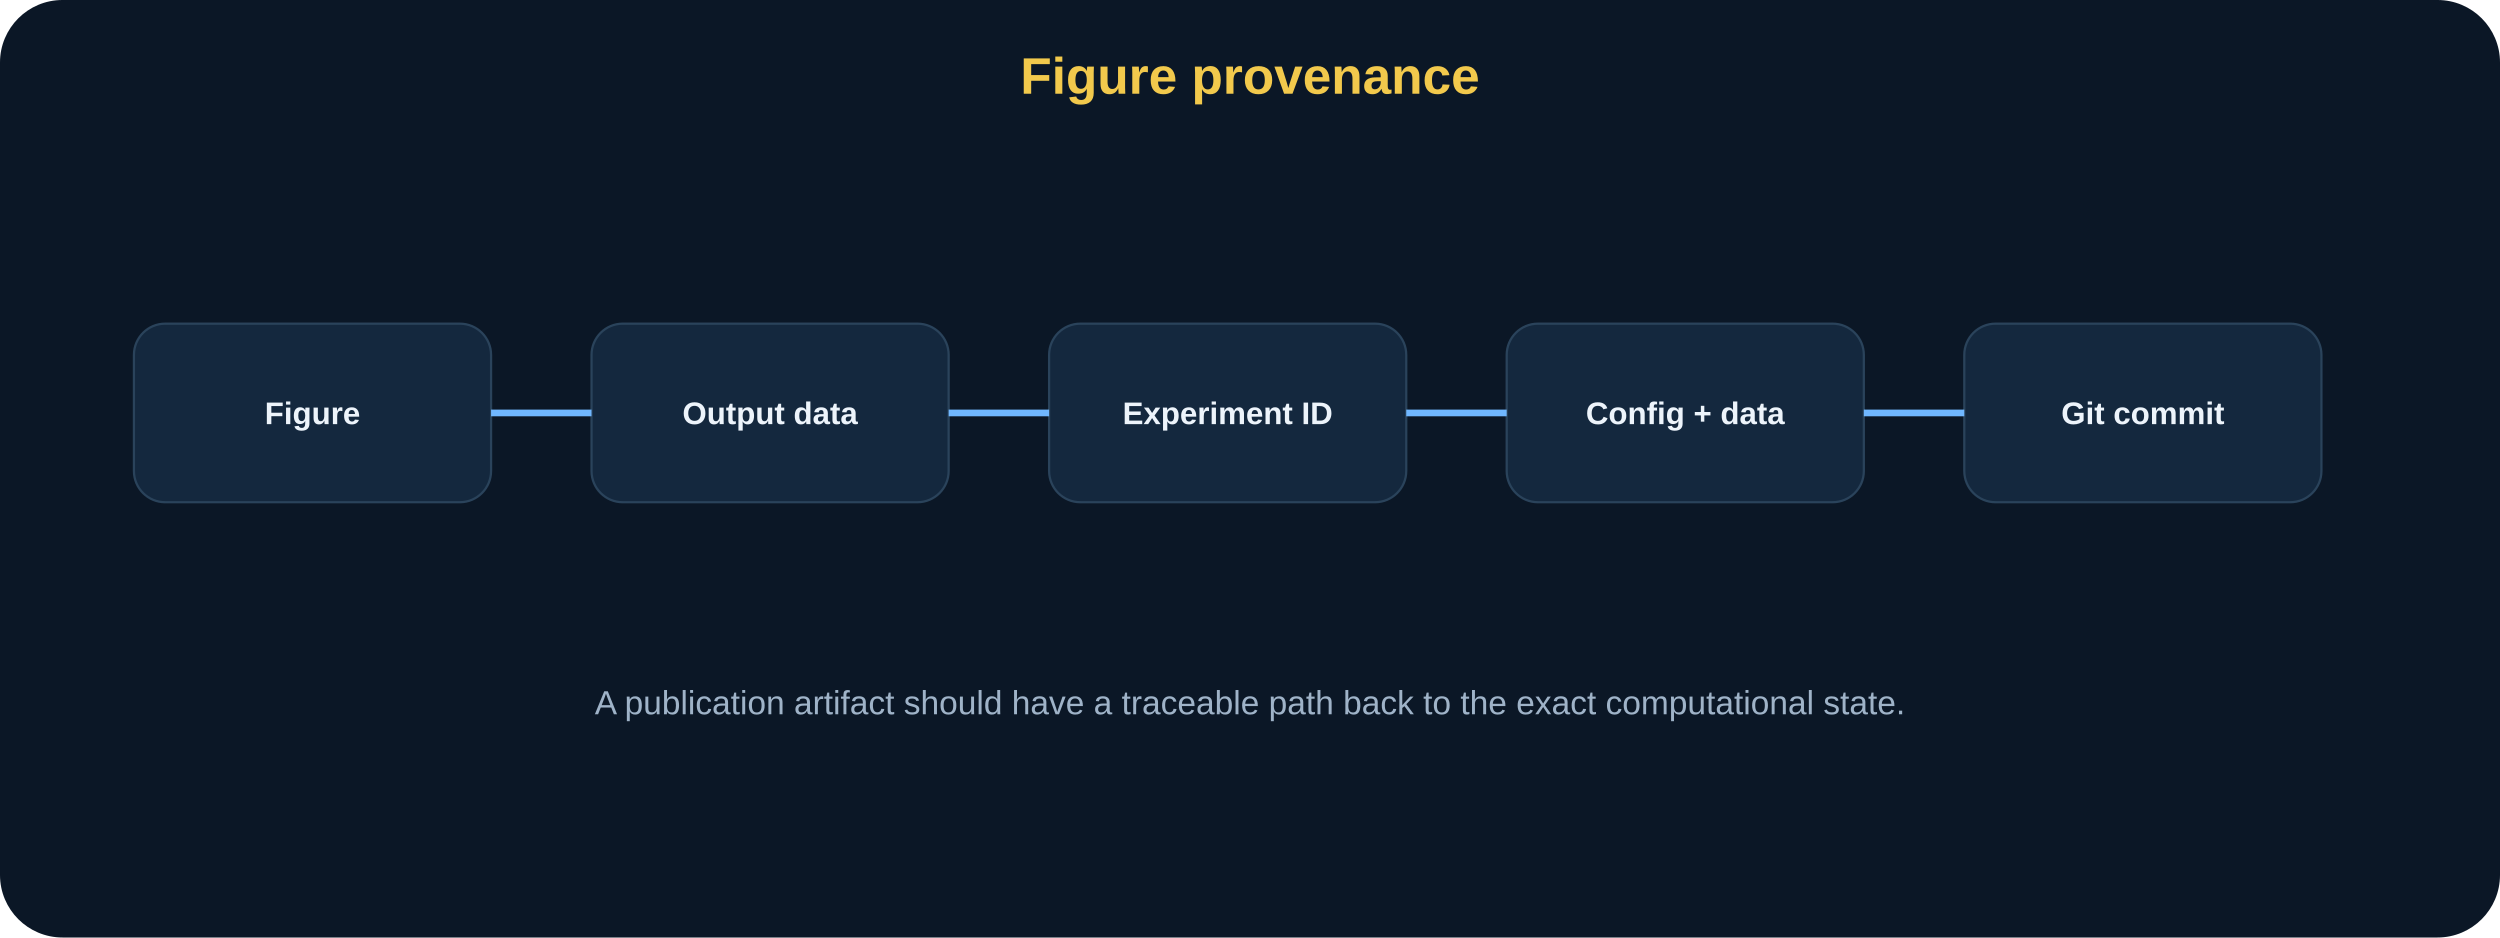
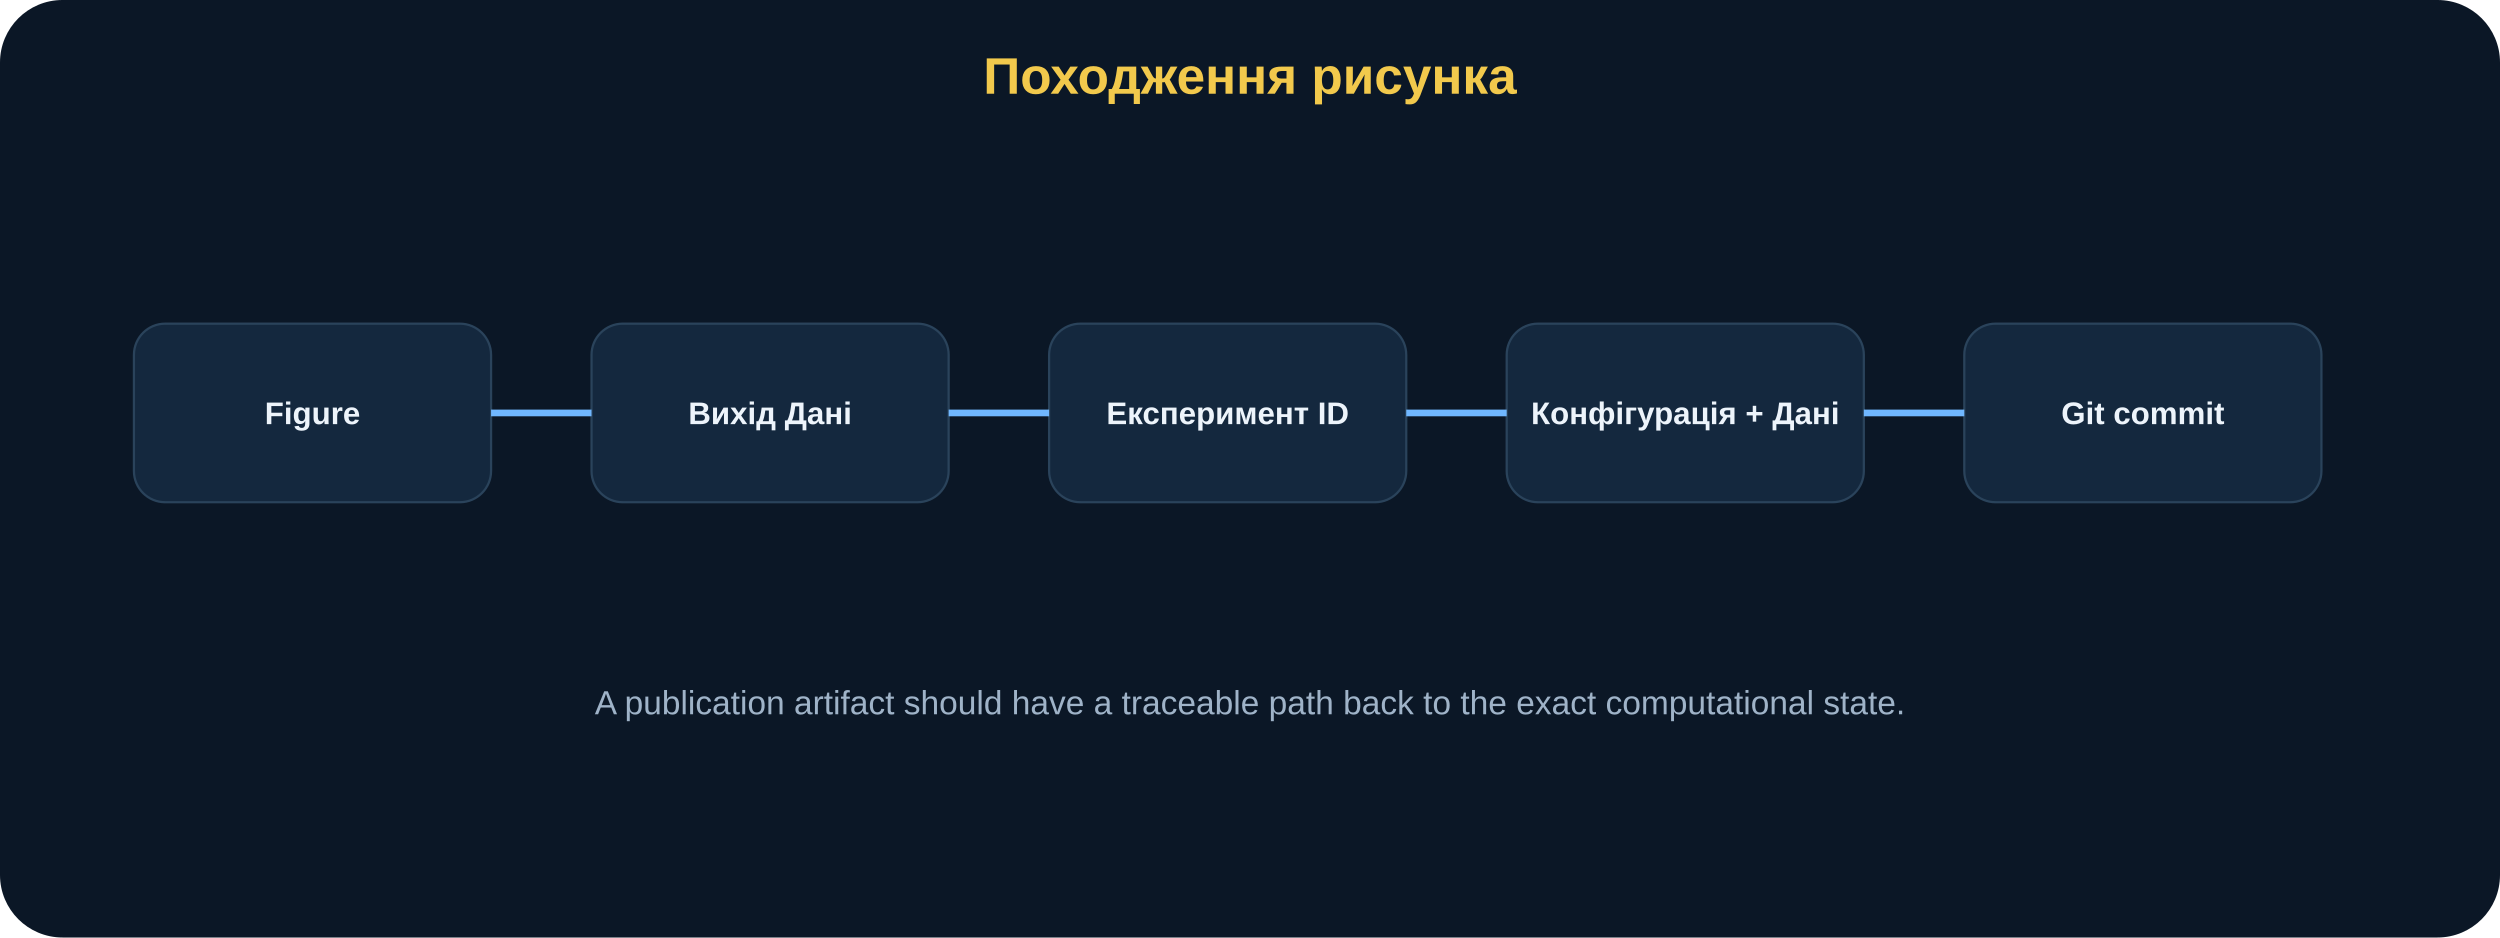
<svg xmlns="http://www.w3.org/2000/svg" viewBox="0 0 1120 420">
  <rect width="1120" height="420" rx="28" fill="#0b1726" />
  <g font-family="Arial,sans-serif">
-     <text x="560" y="42" text-anchor="middle" fill="#f2c94c" font-size="23" font-weight="700">Figure provenance</text>
+     <text x="560" y="42" text-anchor="middle" fill="#f2c94c" font-size="23" font-weight="700">Походження рисунка</text>
    <g fill="#14283e" stroke="#2a435b">
      <rect x="60" y="145" width="160" height="80" rx="14" />
      <rect x="265" y="145" width="160" height="80" rx="14" />
      <rect x="470" y="145" width="160" height="80" rx="14" />
      <rect x="675" y="145" width="160" height="80" rx="14" />
      <rect x="880" y="145" width="160" height="80" rx="14" />
    </g>
    <g fill="#edf4fb" text-anchor="middle" font-size="14" font-weight="700">
      <text x="140" y="190">Figure</text>
-       <text x="345" y="190">Output data</text>
-       <text x="550" y="190">Experiment ID</text>
-       <text x="755" y="190">Config + data</text>
+       <text x="345" y="190">Вихід Дані</text>
+       <text x="550" y="190">Експеримент ID</text>
+       <text x="755" y="190">Конфігурація + Дані</text>
      <text x="960" y="190">Git commit</text>
    </g>
    <g stroke="#70b7ff" stroke-width="3">
      <line x1="220" y1="185" x2="265" y2="185" />
      <line x1="425" y1="185" x2="470" y2="185" />
      <line x1="630" y1="185" x2="675" y2="185" />
      <line x1="835" y1="185" x2="880" y2="185" />
    </g>
    <text x="560" y="320" text-anchor="middle" fill="#9fb3c8" font-size="15">A publication artifact should have a traceable path back to the exact computational state.</text>
  </g>
</svg>
